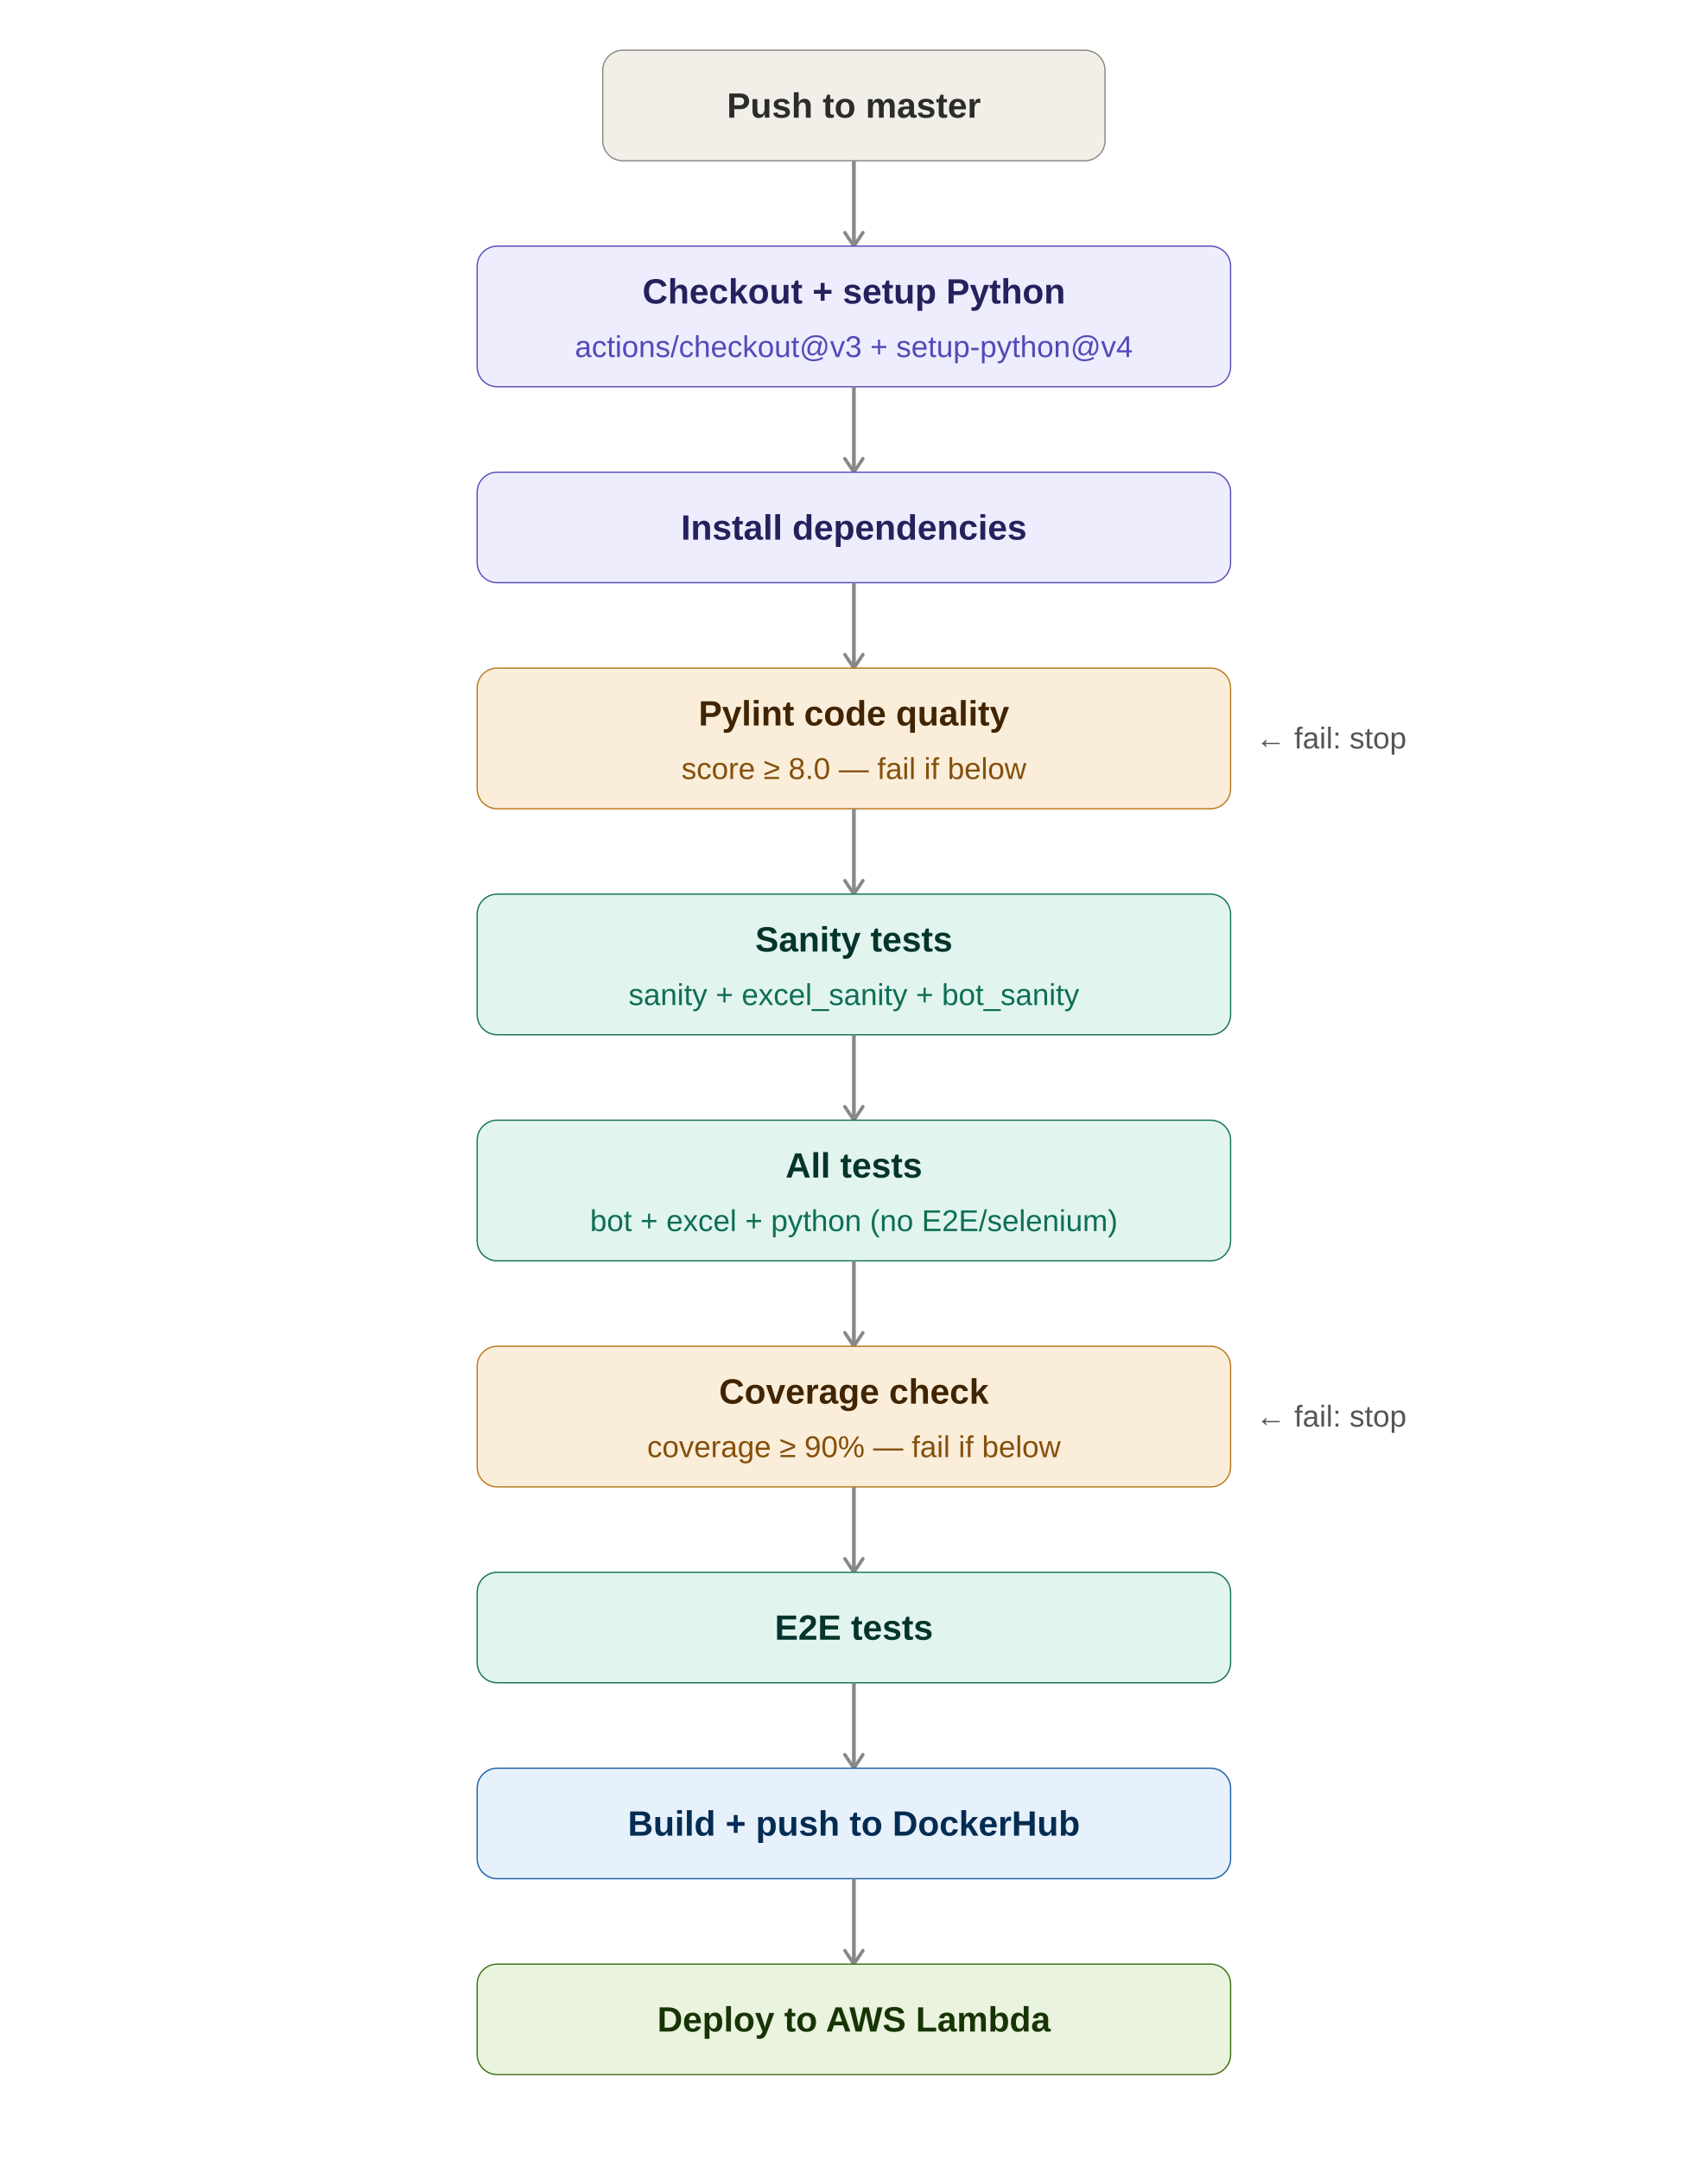
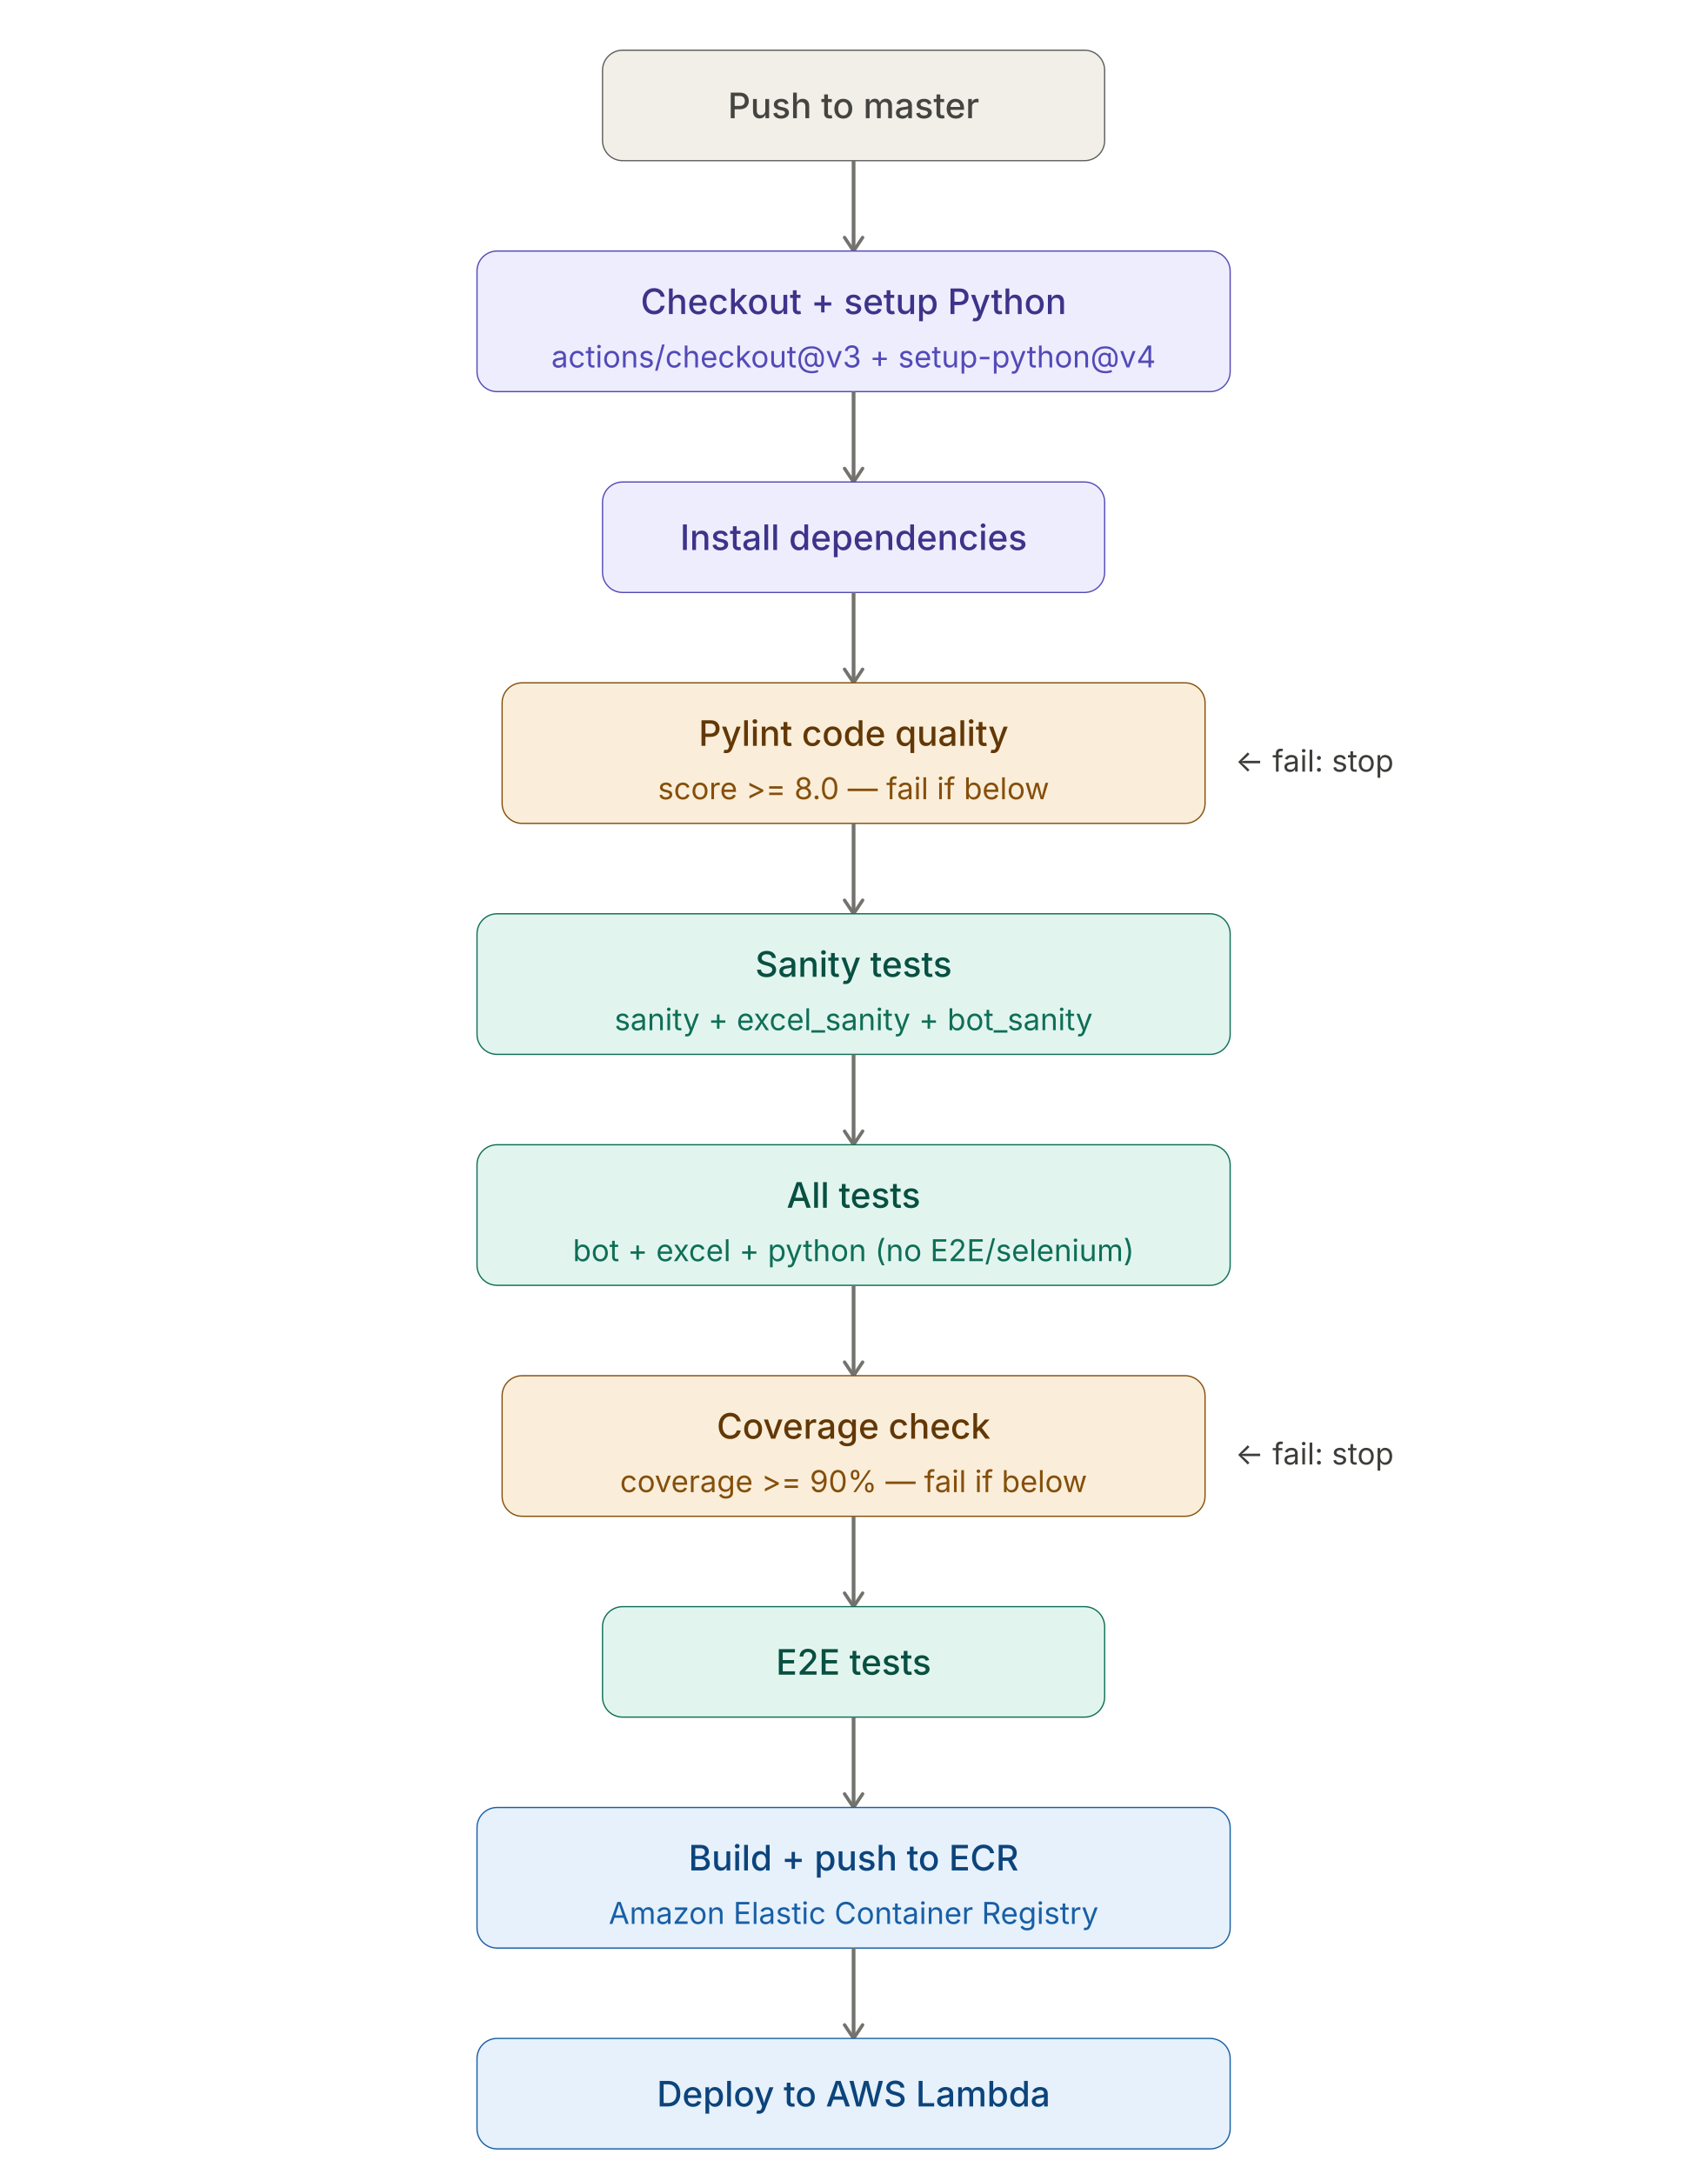
- <svg xmlns="http://www.w3.org/2000/svg" width="100%" viewBox="0 0 680 860" role="img">
+ <svg xmlns="http://www.w3.org/2000/svg" width="100%" viewBox="0 0 680 866" role="img" style="">
  <defs>
    <marker id="arrow" viewBox="0 0 10 10" refX="8" refY="5" markerWidth="6" markerHeight="6" orient="auto-start-reverse">
      <path d="M2 1L8 5L2 9" fill="none" stroke="context-stroke" stroke-width="1.5" stroke-linecap="round" stroke-linejoin="round" />
    </marker>
-     <style>
-   text { font-family: Arial, sans-serif; fill: #333; }
-   .th { font-size: 14px; font-weight: 600; fill: #1a1a2e; }
-   .ts { font-size: 12px; fill: #555; }
-   .arr { stroke: #888; stroke-width: 1.5; fill: none; }
-   .c-gray rect { fill: #f1efe8; stroke: #888780; }
-   .c-purple rect { fill: #eeedfe; stroke: #534ab7; }
-   .c-amber rect { fill: #faeeda; stroke: #ba7517; }
-   .c-teal rect { fill: #e1f5ee; stroke: #0f6e56; }
-   .c-blue rect { fill: #e6f1fb; stroke: #185fa5; }
-   .c-green rect { fill: #eaf3de; stroke: #3b6d11; }
-   .c-gray .th { fill: #2c2c2a; }
-   .c-purple .th { fill: #26215c; }
-   .c-amber .th { fill: #412402; }
-   .c-teal .th { fill: #04342c; }
-   .c-blue .th { fill: #042c53; }
-   .c-green .th { fill: #173404; }
-   .c-gray .ts { fill: #5f5e5a; }
-   .c-purple .ts { fill: #534ab7; }
-   .c-amber .ts { fill: #854f0b; }
-   .c-teal .ts { fill: #0f6e56; }
-   .c-blue .ts { fill: #185fa5; }
-   .c-green .ts { fill: #3b6d11; }
- </style>
  </defs>
-   <g class="c-gray">
-     <rect x="240" y="20" width="200" height="44" rx="8" stroke-width="0.5" />
-     <text class="th" x="340" y="42" text-anchor="middle" dominant-baseline="central">Push to master</text>
+   <g style="fill:rgb(0, 0, 0);stroke:none;color:rgb(0, 0, 0);stroke-width:1px;stroke-linecap:butt;stroke-linejoin:miter;opacity:1;font-family:&quot;Anthropic Sans&quot;, -apple-system, BlinkMacSystemFont, &quot;Segoe UI&quot;, sans-serif;font-size:16px;font-weight:400;text-anchor:start;dominant-baseline:auto">
+     <rect x="240" y="20" width="200" height="44" rx="8" stroke-width="0.5" style="fill:rgb(241, 239, 232);stroke:rgb(95, 94, 90);color:rgb(0, 0, 0);stroke-width:0.5px;stroke-linecap:butt;stroke-linejoin:miter;opacity:1;font-family:&quot;Anthropic Sans&quot;, -apple-system, BlinkMacSystemFont, &quot;Segoe UI&quot;, sans-serif;font-size:16px;font-weight:400;text-anchor:start;dominant-baseline:auto" />
+     <text x="340" y="42" text-anchor="middle" dominant-baseline="central" style="fill:rgb(68, 68, 65);stroke:none;color:rgb(0, 0, 0);stroke-width:1px;stroke-linecap:butt;stroke-linejoin:miter;opacity:1;font-family:&quot;Anthropic Sans&quot;, -apple-system, BlinkMacSystemFont, &quot;Segoe UI&quot;, sans-serif;font-size:14px;font-weight:500;text-anchor:middle;dominant-baseline:central">Push to master</text>
  </g>
-   <line x1="340" y1="64" x2="340" y2="98" class="arr" marker-end="url(#arrow)" />
-   <g class="c-purple">
-     <rect x="190" y="98" width="300" height="56" rx="8" stroke-width="0.5" />
-     <text class="th" x="340" y="116" text-anchor="middle" dominant-baseline="central">Checkout + setup Python</text>
-     <text class="ts" x="340" y="138" text-anchor="middle" dominant-baseline="central">actions/checkout@v3 + setup-python@v4</text>
+   <line x1="340" y1="64" x2="340" y2="100" marker-end="url(#arrow)" style="fill:none;stroke:rgb(115, 114, 108);color:rgb(0, 0, 0);stroke-width:1.5px;stroke-linecap:butt;stroke-linejoin:miter;opacity:1;font-family:&quot;Anthropic Sans&quot;, -apple-system, BlinkMacSystemFont, &quot;Segoe UI&quot;, sans-serif;font-size:16px;font-weight:400;text-anchor:start;dominant-baseline:auto" />
+   <g style="fill:rgb(0, 0, 0);stroke:none;color:rgb(0, 0, 0);stroke-width:1px;stroke-linecap:butt;stroke-linejoin:miter;opacity:1;font-family:&quot;Anthropic Sans&quot;, -apple-system, BlinkMacSystemFont, &quot;Segoe UI&quot;, sans-serif;font-size:16px;font-weight:400;text-anchor:start;dominant-baseline:auto">
+     <rect x="190" y="100" width="300" height="56" rx="8" stroke-width="0.5" style="fill:rgb(238, 237, 254);stroke:rgb(83, 74, 183);color:rgb(0, 0, 0);stroke-width:0.5px;stroke-linecap:butt;stroke-linejoin:miter;opacity:1;font-family:&quot;Anthropic Sans&quot;, -apple-system, BlinkMacSystemFont, &quot;Segoe UI&quot;, sans-serif;font-size:16px;font-weight:400;text-anchor:start;dominant-baseline:auto" />
+     <text x="340" y="120" text-anchor="middle" dominant-baseline="central" style="fill:rgb(60, 52, 137);stroke:none;color:rgb(0, 0, 0);stroke-width:1px;stroke-linecap:butt;stroke-linejoin:miter;opacity:1;font-family:&quot;Anthropic Sans&quot;, -apple-system, BlinkMacSystemFont, &quot;Segoe UI&quot;, sans-serif;font-size:14px;font-weight:500;text-anchor:middle;dominant-baseline:central">Checkout + setup Python</text>
+     <text x="340" y="142" text-anchor="middle" dominant-baseline="central" style="fill:rgb(83, 74, 183);stroke:none;color:rgb(0, 0, 0);stroke-width:1px;stroke-linecap:butt;stroke-linejoin:miter;opacity:1;font-family:&quot;Anthropic Sans&quot;, -apple-system, BlinkMacSystemFont, &quot;Segoe UI&quot;, sans-serif;font-size:12px;font-weight:400;text-anchor:middle;dominant-baseline:central">actions/checkout@v3 + setup-python@v4</text>
  </g>
-   <line x1="340" y1="154" x2="340" y2="188" class="arr" marker-end="url(#arrow)" />
-   <g class="c-purple">
-     <rect x="190" y="188" width="300" height="44" rx="8" stroke-width="0.5" />
-     <text class="th" x="340" y="210" text-anchor="middle" dominant-baseline="central">Install dependencies</text>
+   <line x1="340" y1="156" x2="340" y2="192" marker-end="url(#arrow)" style="fill:none;stroke:rgb(115, 114, 108);color:rgb(0, 0, 0);stroke-width:1.5px;stroke-linecap:butt;stroke-linejoin:miter;opacity:1;font-family:&quot;Anthropic Sans&quot;, -apple-system, BlinkMacSystemFont, &quot;Segoe UI&quot;, sans-serif;font-size:16px;font-weight:400;text-anchor:start;dominant-baseline:auto" />
+   <g style="fill:rgb(0, 0, 0);stroke:none;color:rgb(0, 0, 0);stroke-width:1px;stroke-linecap:butt;stroke-linejoin:miter;opacity:1;font-family:&quot;Anthropic Sans&quot;, -apple-system, BlinkMacSystemFont, &quot;Segoe UI&quot;, sans-serif;font-size:16px;font-weight:400;text-anchor:start;dominant-baseline:auto">
+     <rect x="240" y="192" width="200" height="44" rx="8" stroke-width="0.5" style="fill:rgb(238, 237, 254);stroke:rgb(83, 74, 183);color:rgb(0, 0, 0);stroke-width:0.5px;stroke-linecap:butt;stroke-linejoin:miter;opacity:1;font-family:&quot;Anthropic Sans&quot;, -apple-system, BlinkMacSystemFont, &quot;Segoe UI&quot;, sans-serif;font-size:16px;font-weight:400;text-anchor:start;dominant-baseline:auto" />
+     <text x="340" y="214" text-anchor="middle" dominant-baseline="central" style="fill:rgb(60, 52, 137);stroke:none;color:rgb(0, 0, 0);stroke-width:1px;stroke-linecap:butt;stroke-linejoin:miter;opacity:1;font-family:&quot;Anthropic Sans&quot;, -apple-system, BlinkMacSystemFont, &quot;Segoe UI&quot;, sans-serif;font-size:14px;font-weight:500;text-anchor:middle;dominant-baseline:central">Install dependencies</text>
  </g>
-   <line x1="340" y1="232" x2="340" y2="266" class="arr" marker-end="url(#arrow)" />
-   <g class="c-amber">
-     <rect x="190" y="266" width="300" height="56" rx="8" stroke-width="0.5" />
-     <text class="th" x="340" y="284" text-anchor="middle" dominant-baseline="central">Pylint code quality</text>
-     <text class="ts" x="340" y="306" text-anchor="middle" dominant-baseline="central">score ≥ 8.0 — fail if below</text>
+   <line x1="340" y1="236" x2="340" y2="272" marker-end="url(#arrow)" style="fill:none;stroke:rgb(115, 114, 108);color:rgb(0, 0, 0);stroke-width:1.5px;stroke-linecap:butt;stroke-linejoin:miter;opacity:1;font-family:&quot;Anthropic Sans&quot;, -apple-system, BlinkMacSystemFont, &quot;Segoe UI&quot;, sans-serif;font-size:16px;font-weight:400;text-anchor:start;dominant-baseline:auto" />
+   <g style="fill:rgb(0, 0, 0);stroke:none;color:rgb(0, 0, 0);stroke-width:1px;stroke-linecap:butt;stroke-linejoin:miter;opacity:1;font-family:&quot;Anthropic Sans&quot;, -apple-system, BlinkMacSystemFont, &quot;Segoe UI&quot;, sans-serif;font-size:16px;font-weight:400;text-anchor:start;dominant-baseline:auto">
+     <rect x="200" y="272" width="280" height="56" rx="8" stroke-width="0.5" style="fill:rgb(250, 238, 218);stroke:rgb(133, 79, 11);color:rgb(0, 0, 0);stroke-width:0.5px;stroke-linecap:butt;stroke-linejoin:miter;opacity:1;font-family:&quot;Anthropic Sans&quot;, -apple-system, BlinkMacSystemFont, &quot;Segoe UI&quot;, sans-serif;font-size:16px;font-weight:400;text-anchor:start;dominant-baseline:auto" />
+     <text x="340" y="292" text-anchor="middle" dominant-baseline="central" style="fill:rgb(99, 56, 6);stroke:none;color:rgb(0, 0, 0);stroke-width:1px;stroke-linecap:butt;stroke-linejoin:miter;opacity:1;font-family:&quot;Anthropic Sans&quot;, -apple-system, BlinkMacSystemFont, &quot;Segoe UI&quot;, sans-serif;font-size:14px;font-weight:500;text-anchor:middle;dominant-baseline:central">Pylint code quality</text>
+     <text x="340" y="314" text-anchor="middle" dominant-baseline="central" style="fill:rgb(133, 79, 11);stroke:none;color:rgb(0, 0, 0);stroke-width:1px;stroke-linecap:butt;stroke-linejoin:miter;opacity:1;font-family:&quot;Anthropic Sans&quot;, -apple-system, BlinkMacSystemFont, &quot;Segoe UI&quot;, sans-serif;font-size:12px;font-weight:400;text-anchor:middle;dominant-baseline:central">score &gt;= 8.0 — fail if below</text>
  </g>
-   <line x1="340" y1="322" x2="340" y2="356" class="arr" marker-end="url(#arrow)" />
-   <g class="c-teal">
-     <rect x="190" y="356" width="300" height="56" rx="8" stroke-width="0.5" />
-     <text class="th" x="340" y="374" text-anchor="middle" dominant-baseline="central">Sanity tests</text>
-     <text class="ts" x="340" y="396" text-anchor="middle" dominant-baseline="central">sanity + excel_sanity + bot_sanity</text>
+   <text x="492" y="303" dominant-baseline="central" style="fill:rgb(61, 61, 58);stroke:none;color:rgb(0, 0, 0);stroke-width:1px;stroke-linecap:butt;stroke-linejoin:miter;opacity:1;font-family:&quot;Anthropic Sans&quot;, -apple-system, BlinkMacSystemFont, &quot;Segoe UI&quot;, sans-serif;font-size:12px;font-weight:400;text-anchor:start;dominant-baseline:central">← fail: stop</text>
+   <line x1="340" y1="328" x2="340" y2="364" marker-end="url(#arrow)" style="fill:none;stroke:rgb(115, 114, 108);color:rgb(0, 0, 0);stroke-width:1.5px;stroke-linecap:butt;stroke-linejoin:miter;opacity:1;font-family:&quot;Anthropic Sans&quot;, -apple-system, BlinkMacSystemFont, &quot;Segoe UI&quot;, sans-serif;font-size:16px;font-weight:400;text-anchor:start;dominant-baseline:auto" />
+   <g style="fill:rgb(0, 0, 0);stroke:none;color:rgb(0, 0, 0);stroke-width:1px;stroke-linecap:butt;stroke-linejoin:miter;opacity:1;font-family:&quot;Anthropic Sans&quot;, -apple-system, BlinkMacSystemFont, &quot;Segoe UI&quot;, sans-serif;font-size:16px;font-weight:400;text-anchor:start;dominant-baseline:auto">
+     <rect x="190" y="364" width="300" height="56" rx="8" stroke-width="0.5" style="fill:rgb(225, 245, 238);stroke:rgb(15, 110, 86);color:rgb(0, 0, 0);stroke-width:0.5px;stroke-linecap:butt;stroke-linejoin:miter;opacity:1;font-family:&quot;Anthropic Sans&quot;, -apple-system, BlinkMacSystemFont, &quot;Segoe UI&quot;, sans-serif;font-size:16px;font-weight:400;text-anchor:start;dominant-baseline:auto" />
+     <text x="340" y="384" text-anchor="middle" dominant-baseline="central" style="fill:rgb(8, 80, 65);stroke:none;color:rgb(0, 0, 0);stroke-width:1px;stroke-linecap:butt;stroke-linejoin:miter;opacity:1;font-family:&quot;Anthropic Sans&quot;, -apple-system, BlinkMacSystemFont, &quot;Segoe UI&quot;, sans-serif;font-size:14px;font-weight:500;text-anchor:middle;dominant-baseline:central">Sanity tests</text>
+     <text x="340" y="406" text-anchor="middle" dominant-baseline="central" style="fill:rgb(15, 110, 86);stroke:none;color:rgb(0, 0, 0);stroke-width:1px;stroke-linecap:butt;stroke-linejoin:miter;opacity:1;font-family:&quot;Anthropic Sans&quot;, -apple-system, BlinkMacSystemFont, &quot;Segoe UI&quot;, sans-serif;font-size:12px;font-weight:400;text-anchor:middle;dominant-baseline:central">sanity + excel_sanity + bot_sanity</text>
  </g>
-   <line x1="340" y1="412" x2="340" y2="446" class="arr" marker-end="url(#arrow)" />
-   <g class="c-teal">
-     <rect x="190" y="446" width="300" height="56" rx="8" stroke-width="0.5" />
-     <text class="th" x="340" y="464" text-anchor="middle" dominant-baseline="central">All tests</text>
-     <text class="ts" x="340" y="486" text-anchor="middle" dominant-baseline="central">bot + excel + python (no E2E/selenium)</text>
+   <line x1="340" y1="420" x2="340" y2="456" marker-end="url(#arrow)" style="fill:none;stroke:rgb(115, 114, 108);color:rgb(0, 0, 0);stroke-width:1.5px;stroke-linecap:butt;stroke-linejoin:miter;opacity:1;font-family:&quot;Anthropic Sans&quot;, -apple-system, BlinkMacSystemFont, &quot;Segoe UI&quot;, sans-serif;font-size:16px;font-weight:400;text-anchor:start;dominant-baseline:auto" />
+   <g style="fill:rgb(0, 0, 0);stroke:none;color:rgb(0, 0, 0);stroke-width:1px;stroke-linecap:butt;stroke-linejoin:miter;opacity:1;font-family:&quot;Anthropic Sans&quot;, -apple-system, BlinkMacSystemFont, &quot;Segoe UI&quot;, sans-serif;font-size:16px;font-weight:400;text-anchor:start;dominant-baseline:auto">
+     <rect x="190" y="456" width="300" height="56" rx="8" stroke-width="0.5" style="fill:rgb(225, 245, 238);stroke:rgb(15, 110, 86);color:rgb(0, 0, 0);stroke-width:0.5px;stroke-linecap:butt;stroke-linejoin:miter;opacity:1;font-family:&quot;Anthropic Sans&quot;, -apple-system, BlinkMacSystemFont, &quot;Segoe UI&quot;, sans-serif;font-size:16px;font-weight:400;text-anchor:start;dominant-baseline:auto" />
+     <text x="340" y="476" text-anchor="middle" dominant-baseline="central" style="fill:rgb(8, 80, 65);stroke:none;color:rgb(0, 0, 0);stroke-width:1px;stroke-linecap:butt;stroke-linejoin:miter;opacity:1;font-family:&quot;Anthropic Sans&quot;, -apple-system, BlinkMacSystemFont, &quot;Segoe UI&quot;, sans-serif;font-size:14px;font-weight:500;text-anchor:middle;dominant-baseline:central">All tests</text>
+     <text x="340" y="498" text-anchor="middle" dominant-baseline="central" style="fill:rgb(15, 110, 86);stroke:none;color:rgb(0, 0, 0);stroke-width:1px;stroke-linecap:butt;stroke-linejoin:miter;opacity:1;font-family:&quot;Anthropic Sans&quot;, -apple-system, BlinkMacSystemFont, &quot;Segoe UI&quot;, sans-serif;font-size:12px;font-weight:400;text-anchor:middle;dominant-baseline:central">bot + excel + python (no E2E/selenium)</text>
  </g>
-   <line x1="340" y1="502" x2="340" y2="536" class="arr" marker-end="url(#arrow)" />
-   <g class="c-amber">
-     <rect x="190" y="536" width="300" height="56" rx="8" stroke-width="0.5" />
-     <text class="th" x="340" y="554" text-anchor="middle" dominant-baseline="central">Coverage check</text>
-     <text class="ts" x="340" y="576" text-anchor="middle" dominant-baseline="central">coverage ≥ 90% — fail if below</text>
+   <line x1="340" y1="512" x2="340" y2="548" marker-end="url(#arrow)" style="fill:none;stroke:rgb(115, 114, 108);color:rgb(0, 0, 0);stroke-width:1.5px;stroke-linecap:butt;stroke-linejoin:miter;opacity:1;font-family:&quot;Anthropic Sans&quot;, -apple-system, BlinkMacSystemFont, &quot;Segoe UI&quot;, sans-serif;font-size:16px;font-weight:400;text-anchor:start;dominant-baseline:auto" />
+   <g style="fill:rgb(0, 0, 0);stroke:none;color:rgb(0, 0, 0);stroke-width:1px;stroke-linecap:butt;stroke-linejoin:miter;opacity:1;font-family:&quot;Anthropic Sans&quot;, -apple-system, BlinkMacSystemFont, &quot;Segoe UI&quot;, sans-serif;font-size:16px;font-weight:400;text-anchor:start;dominant-baseline:auto">
+     <rect x="200" y="548" width="280" height="56" rx="8" stroke-width="0.5" style="fill:rgb(250, 238, 218);stroke:rgb(133, 79, 11);color:rgb(0, 0, 0);stroke-width:0.5px;stroke-linecap:butt;stroke-linejoin:miter;opacity:1;font-family:&quot;Anthropic Sans&quot;, -apple-system, BlinkMacSystemFont, &quot;Segoe UI&quot;, sans-serif;font-size:16px;font-weight:400;text-anchor:start;dominant-baseline:auto" />
+     <text x="340" y="568" text-anchor="middle" dominant-baseline="central" style="fill:rgb(99, 56, 6);stroke:none;color:rgb(0, 0, 0);stroke-width:1px;stroke-linecap:butt;stroke-linejoin:miter;opacity:1;font-family:&quot;Anthropic Sans&quot;, -apple-system, BlinkMacSystemFont, &quot;Segoe UI&quot;, sans-serif;font-size:14px;font-weight:500;text-anchor:middle;dominant-baseline:central">Coverage check</text>
+     <text x="340" y="590" text-anchor="middle" dominant-baseline="central" style="fill:rgb(133, 79, 11);stroke:none;color:rgb(0, 0, 0);stroke-width:1px;stroke-linecap:butt;stroke-linejoin:miter;opacity:1;font-family:&quot;Anthropic Sans&quot;, -apple-system, BlinkMacSystemFont, &quot;Segoe UI&quot;, sans-serif;font-size:12px;font-weight:400;text-anchor:middle;dominant-baseline:central">coverage &gt;= 90% — fail if below</text>
  </g>
-   <line x1="340" y1="592" x2="340" y2="626" class="arr" marker-end="url(#arrow)" />
-   <g class="c-teal">
-     <rect x="190" y="626" width="300" height="44" rx="8" stroke-width="0.5" />
-     <text class="th" x="340" y="648" text-anchor="middle" dominant-baseline="central">E2E tests</text>
+   <text x="492" y="579" dominant-baseline="central" style="fill:rgb(61, 61, 58);stroke:none;color:rgb(0, 0, 0);stroke-width:1px;stroke-linecap:butt;stroke-linejoin:miter;opacity:1;font-family:&quot;Anthropic Sans&quot;, -apple-system, BlinkMacSystemFont, &quot;Segoe UI&quot;, sans-serif;font-size:12px;font-weight:400;text-anchor:start;dominant-baseline:central">← fail: stop</text>
+   <line x1="340" y1="604" x2="340" y2="640" marker-end="url(#arrow)" style="fill:none;stroke:rgb(115, 114, 108);color:rgb(0, 0, 0);stroke-width:1.5px;stroke-linecap:butt;stroke-linejoin:miter;opacity:1;font-family:&quot;Anthropic Sans&quot;, -apple-system, BlinkMacSystemFont, &quot;Segoe UI&quot;, sans-serif;font-size:16px;font-weight:400;text-anchor:start;dominant-baseline:auto" />
+   <g style="fill:rgb(0, 0, 0);stroke:none;color:rgb(0, 0, 0);stroke-width:1px;stroke-linecap:butt;stroke-linejoin:miter;opacity:1;font-family:&quot;Anthropic Sans&quot;, -apple-system, BlinkMacSystemFont, &quot;Segoe UI&quot;, sans-serif;font-size:16px;font-weight:400;text-anchor:start;dominant-baseline:auto">
+     <rect x="240" y="640" width="200" height="44" rx="8" stroke-width="0.5" style="fill:rgb(225, 245, 238);stroke:rgb(15, 110, 86);color:rgb(0, 0, 0);stroke-width:0.5px;stroke-linecap:butt;stroke-linejoin:miter;opacity:1;font-family:&quot;Anthropic Sans&quot;, -apple-system, BlinkMacSystemFont, &quot;Segoe UI&quot;, sans-serif;font-size:16px;font-weight:400;text-anchor:start;dominant-baseline:auto" />
+     <text x="340" y="662" text-anchor="middle" dominant-baseline="central" style="fill:rgb(8, 80, 65);stroke:none;color:rgb(0, 0, 0);stroke-width:1px;stroke-linecap:butt;stroke-linejoin:miter;opacity:1;font-family:&quot;Anthropic Sans&quot;, -apple-system, BlinkMacSystemFont, &quot;Segoe UI&quot;, sans-serif;font-size:14px;font-weight:500;text-anchor:middle;dominant-baseline:central">E2E tests</text>
  </g>
-   <line x1="340" y1="670" x2="340" y2="704" class="arr" marker-end="url(#arrow)" />
-   <g class="c-blue">
-     <rect x="190" y="704" width="300" height="44" rx="8" stroke-width="0.5" />
-     <text class="th" x="340" y="726" text-anchor="middle" dominant-baseline="central">Build + push to DockerHub</text>
+   <line x1="340" y1="684" x2="340" y2="720" marker-end="url(#arrow)" style="fill:none;stroke:rgb(115, 114, 108);color:rgb(0, 0, 0);stroke-width:1.5px;stroke-linecap:butt;stroke-linejoin:miter;opacity:1;font-family:&quot;Anthropic Sans&quot;, -apple-system, BlinkMacSystemFont, &quot;Segoe UI&quot;, sans-serif;font-size:16px;font-weight:400;text-anchor:start;dominant-baseline:auto" />
+   <g style="fill:rgb(0, 0, 0);stroke:none;color:rgb(0, 0, 0);stroke-width:1px;stroke-linecap:butt;stroke-linejoin:miter;opacity:1;font-family:&quot;Anthropic Sans&quot;, -apple-system, BlinkMacSystemFont, &quot;Segoe UI&quot;, sans-serif;font-size:16px;font-weight:400;text-anchor:start;dominant-baseline:auto">
+     <rect x="190" y="720" width="300" height="56" rx="8" stroke-width="0.5" style="fill:rgb(230, 241, 251);stroke:rgb(24, 95, 165);color:rgb(0, 0, 0);stroke-width:0.5px;stroke-linecap:butt;stroke-linejoin:miter;opacity:1;font-family:&quot;Anthropic Sans&quot;, -apple-system, BlinkMacSystemFont, &quot;Segoe UI&quot;, sans-serif;font-size:16px;font-weight:400;text-anchor:start;dominant-baseline:auto" />
+     <text x="340" y="740" text-anchor="middle" dominant-baseline="central" style="fill:rgb(12, 68, 124);stroke:none;color:rgb(0, 0, 0);stroke-width:1px;stroke-linecap:butt;stroke-linejoin:miter;opacity:1;font-family:&quot;Anthropic Sans&quot;, -apple-system, BlinkMacSystemFont, &quot;Segoe UI&quot;, sans-serif;font-size:14px;font-weight:500;text-anchor:middle;dominant-baseline:central">Build + push to ECR</text>
+     <text x="340" y="762" text-anchor="middle" dominant-baseline="central" style="fill:rgb(24, 95, 165);stroke:none;color:rgb(0, 0, 0);stroke-width:1px;stroke-linecap:butt;stroke-linejoin:miter;opacity:1;font-family:&quot;Anthropic Sans&quot;, -apple-system, BlinkMacSystemFont, &quot;Segoe UI&quot;, sans-serif;font-size:12px;font-weight:400;text-anchor:middle;dominant-baseline:central">Amazon Elastic Container Registry</text>
  </g>
-   <line x1="340" y1="748" x2="340" y2="782" class="arr" marker-end="url(#arrow)" />
-   <g class="c-green">
-     <rect x="190" y="782" width="300" height="44" rx="8" stroke-width="0.5" />
-     <text class="th" x="340" y="804" text-anchor="middle" dominant-baseline="central">Deploy to AWS Lambda</text>
+   <line x1="340" y1="776" x2="340" y2="812" marker-end="url(#arrow)" style="fill:none;stroke:rgb(115, 114, 108);color:rgb(0, 0, 0);stroke-width:1.5px;stroke-linecap:butt;stroke-linejoin:miter;opacity:1;font-family:&quot;Anthropic Sans&quot;, -apple-system, BlinkMacSystemFont, &quot;Segoe UI&quot;, sans-serif;font-size:16px;font-weight:400;text-anchor:start;dominant-baseline:auto" />
+   <g style="fill:rgb(0, 0, 0);stroke:none;color:rgb(0, 0, 0);stroke-width:1px;stroke-linecap:butt;stroke-linejoin:miter;opacity:1;font-family:&quot;Anthropic Sans&quot;, -apple-system, BlinkMacSystemFont, &quot;Segoe UI&quot;, sans-serif;font-size:16px;font-weight:400;text-anchor:start;dominant-baseline:auto">
+     <rect x="190" y="812" width="300" height="44" rx="8" stroke-width="0.5" style="fill:rgb(230, 241, 251);stroke:rgb(24, 95, 165);color:rgb(0, 0, 0);stroke-width:0.5px;stroke-linecap:butt;stroke-linejoin:miter;opacity:1;font-family:&quot;Anthropic Sans&quot;, -apple-system, BlinkMacSystemFont, &quot;Segoe UI&quot;, sans-serif;font-size:16px;font-weight:400;text-anchor:start;dominant-baseline:auto" />
+     <text x="340" y="834" text-anchor="middle" dominant-baseline="central" style="fill:rgb(12, 68, 124);stroke:none;color:rgb(0, 0, 0);stroke-width:1px;stroke-linecap:butt;stroke-linejoin:miter;opacity:1;font-family:&quot;Anthropic Sans&quot;, -apple-system, BlinkMacSystemFont, &quot;Segoe UI&quot;, sans-serif;font-size:14px;font-weight:500;text-anchor:middle;dominant-baseline:central">Deploy to AWS Lambda</text>
  </g>
-   <text class="ts" x="500" y="298" text-anchor="start" fill="#854F0B">← fail: stop</text>
-   <text class="ts" x="500" y="568" text-anchor="start" fill="#854F0B">← fail: stop</text>
</svg>
